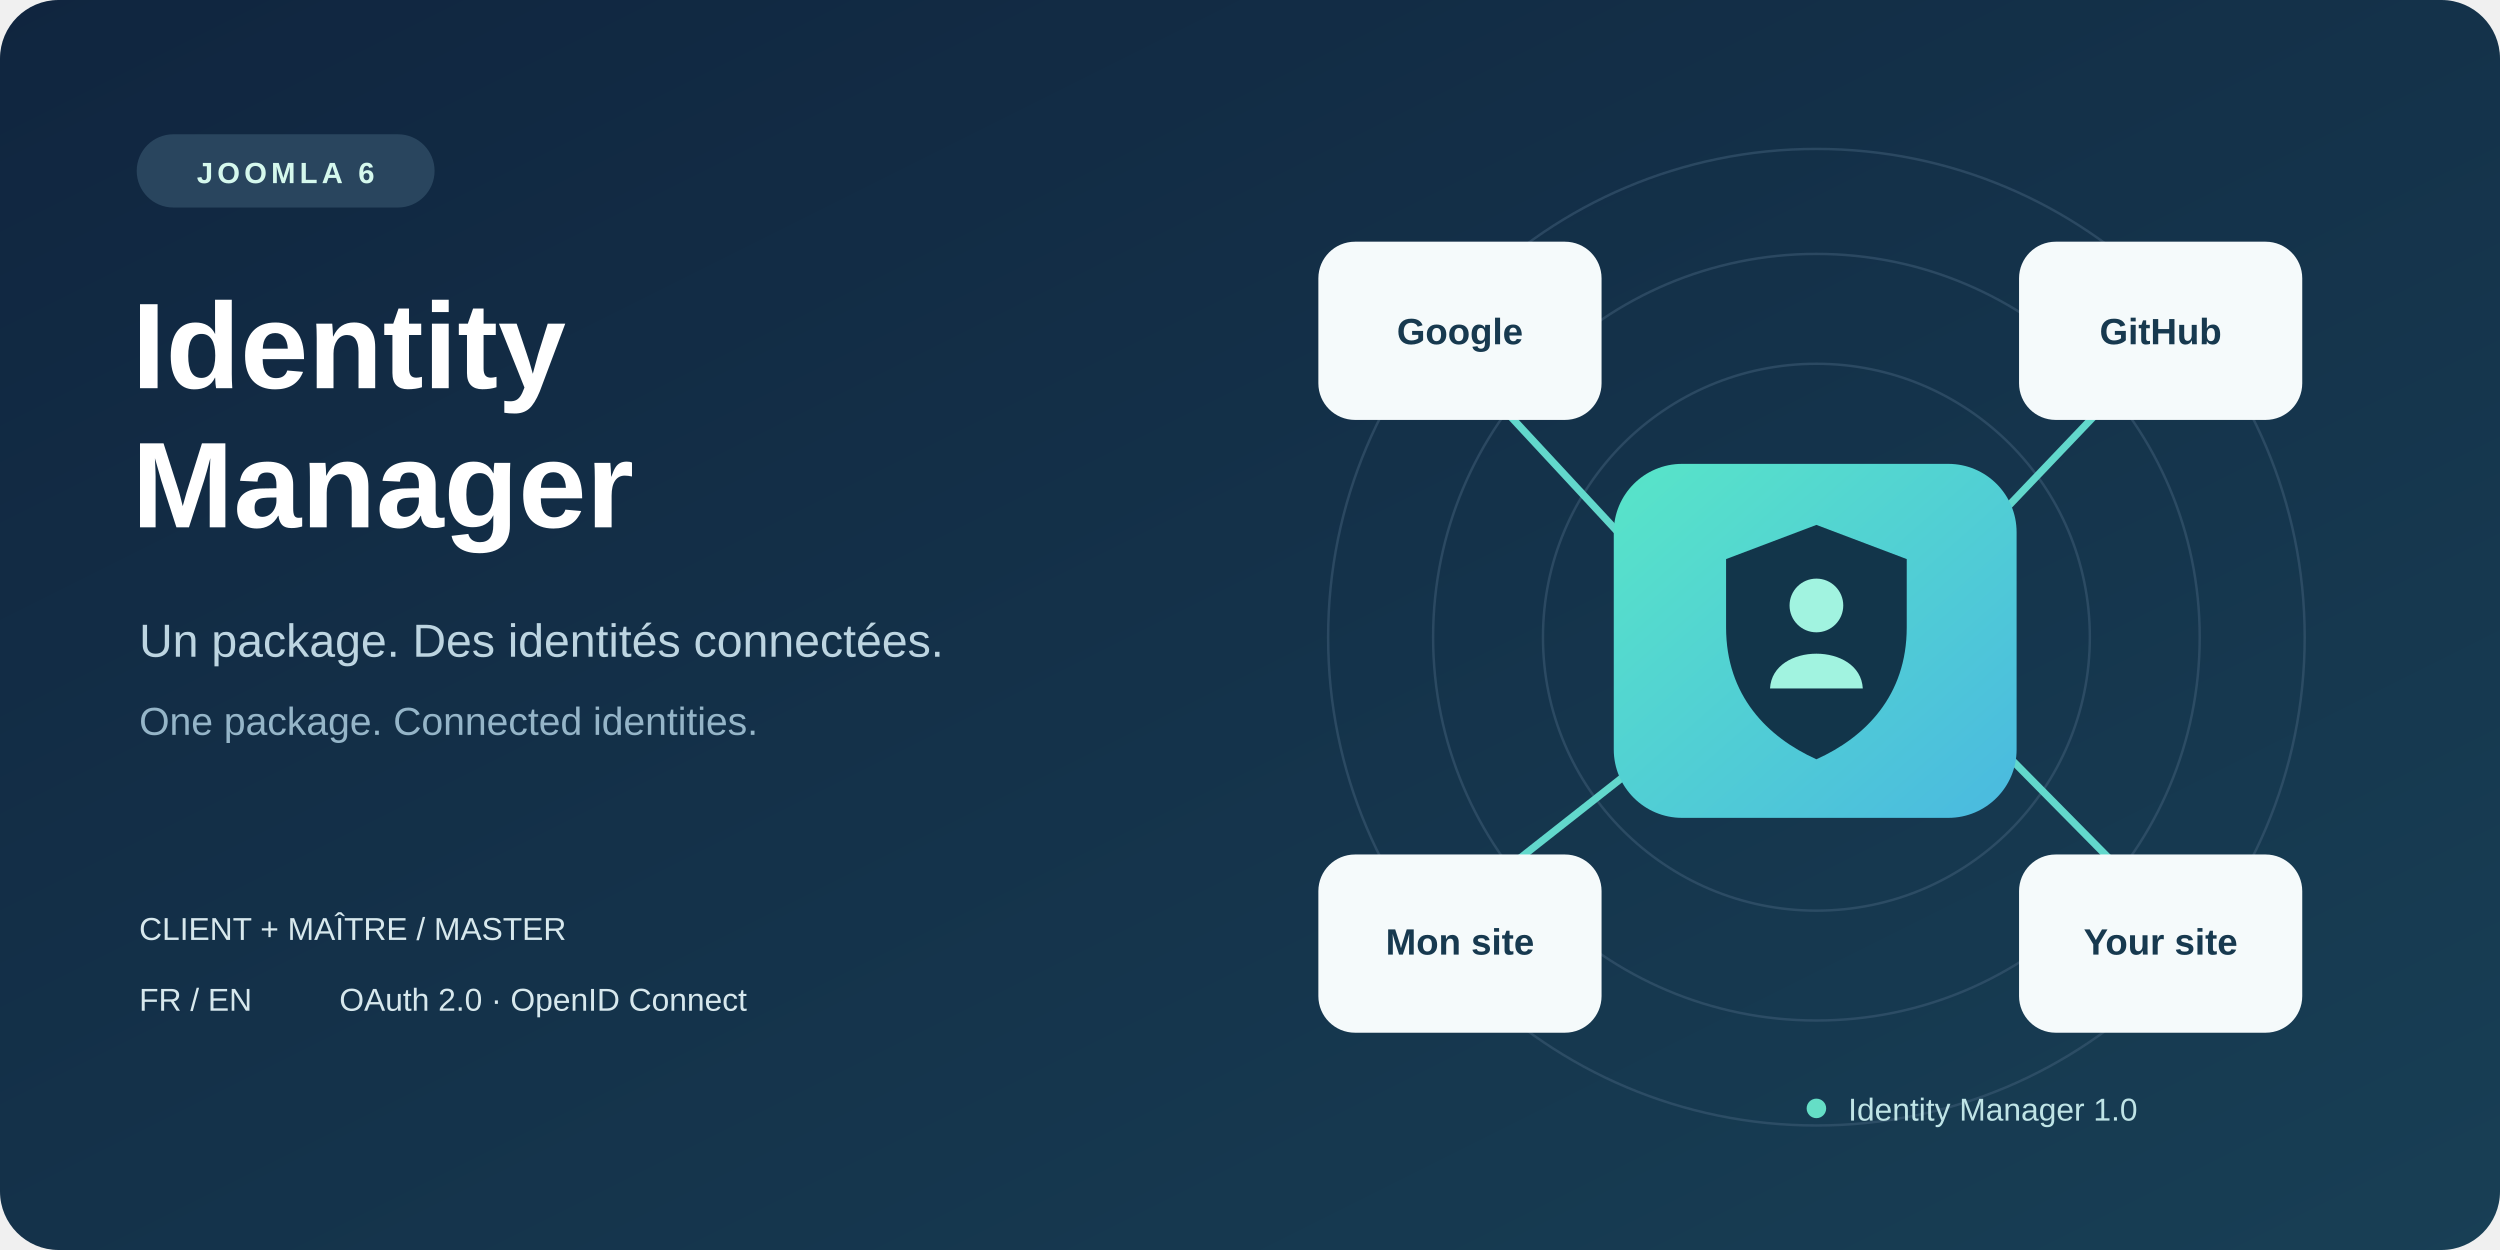
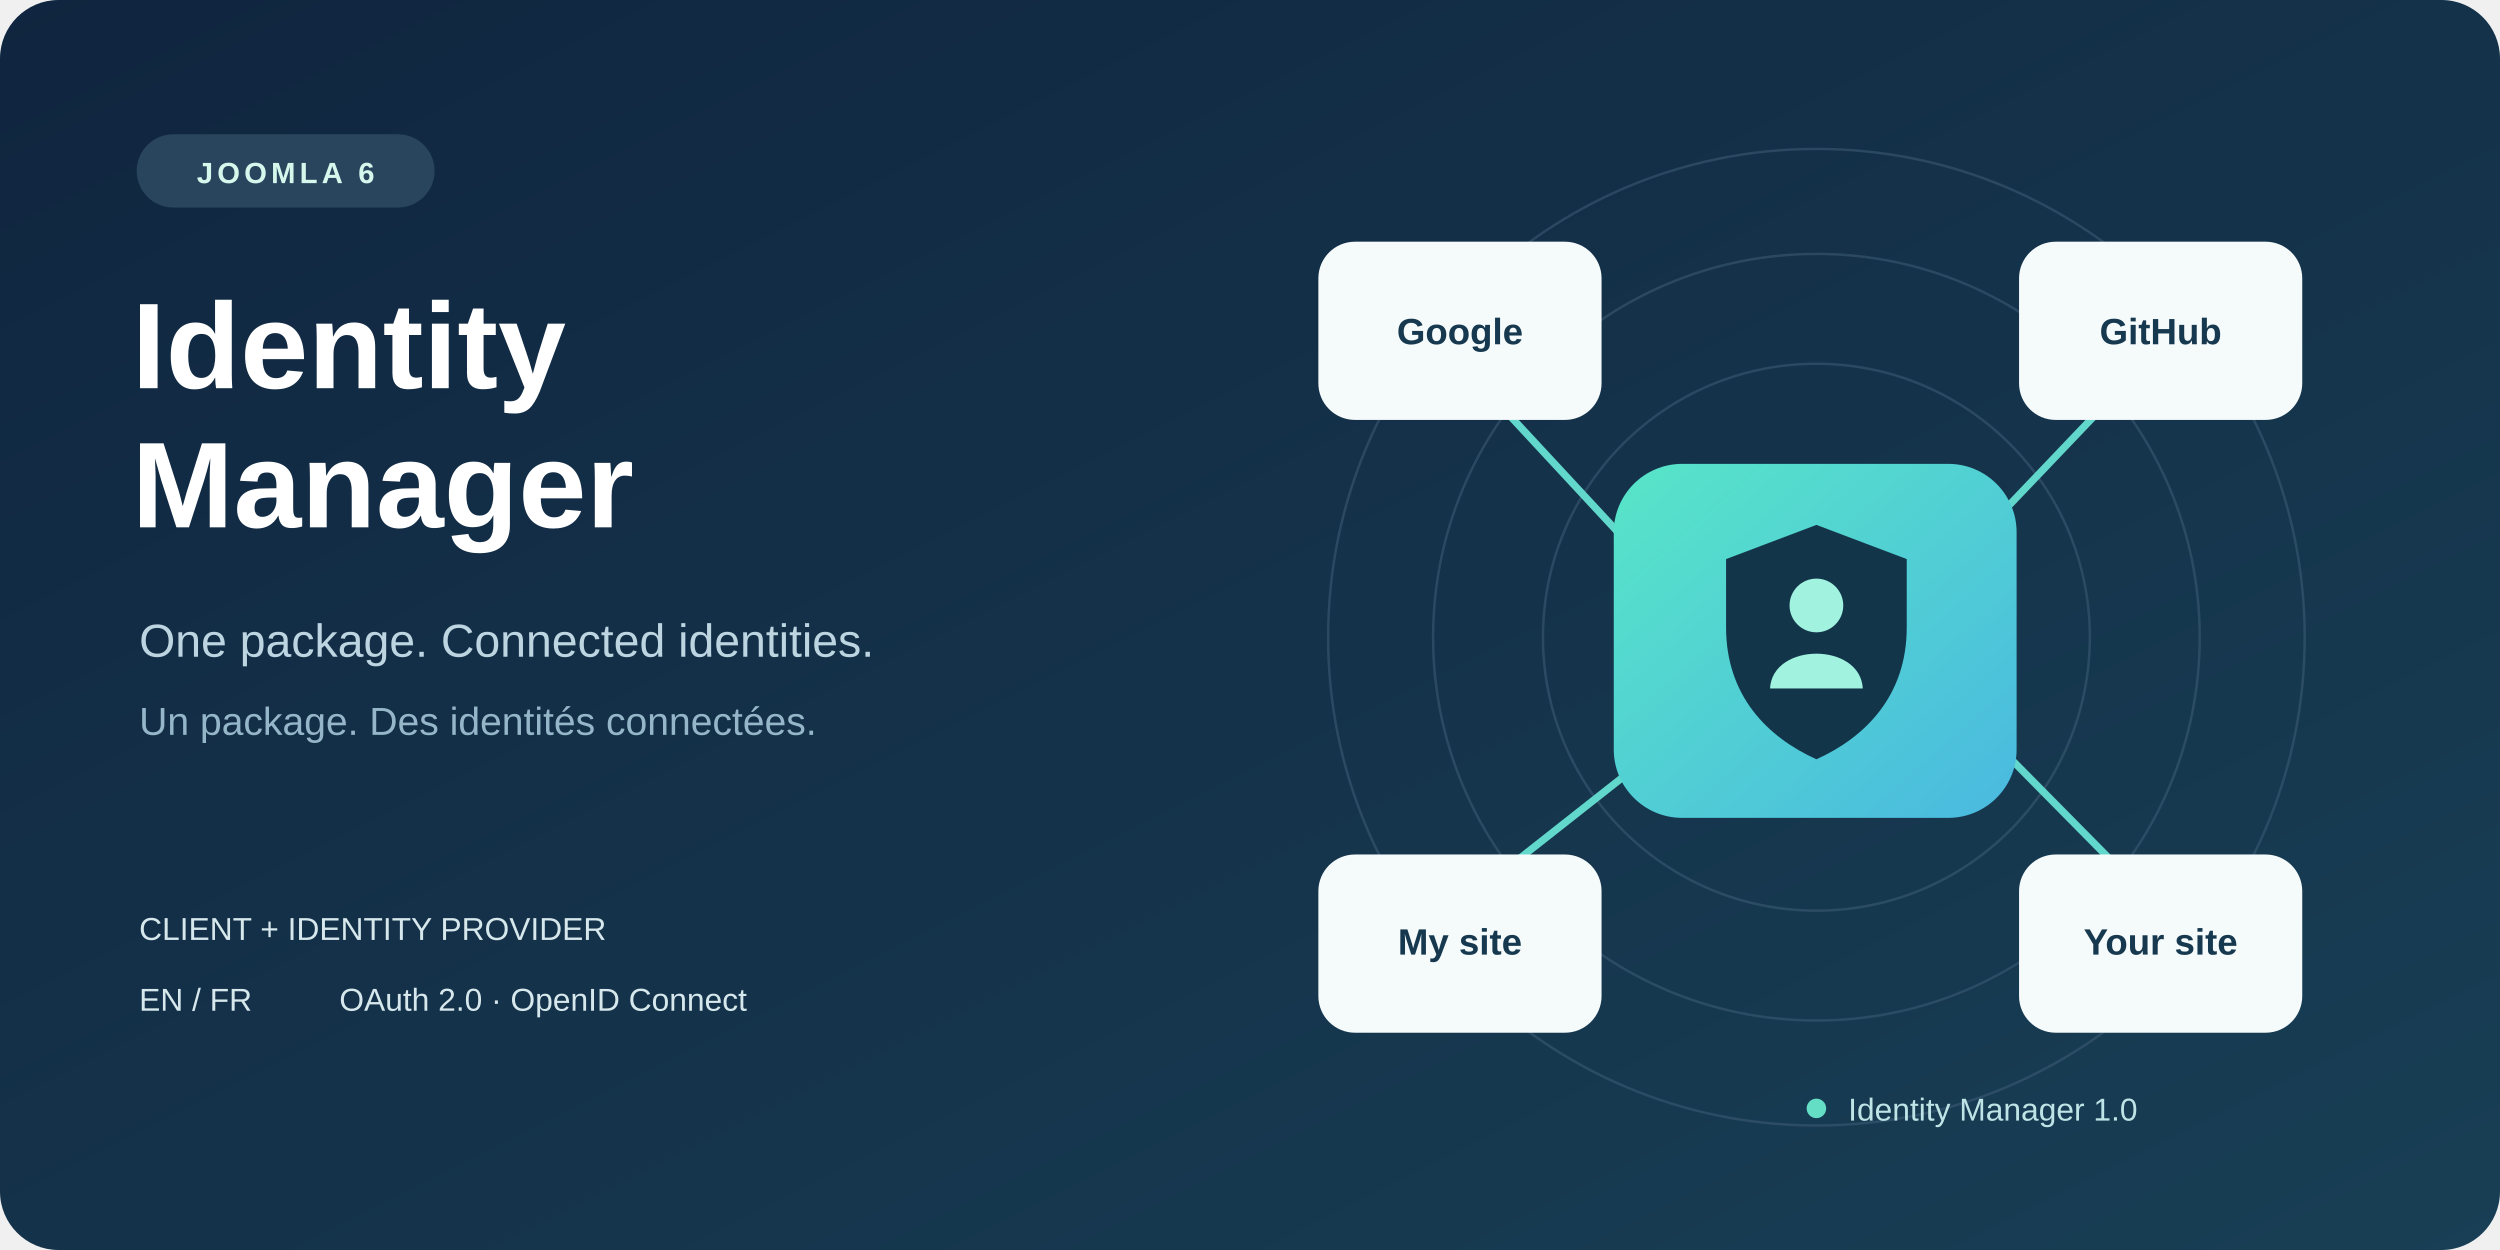
<svg xmlns="http://www.w3.org/2000/svg" width="1024" height="512" viewBox="0 0 1024 512" role="img" aria-labelledby="title desc">
  <defs>
    <linearGradient id="bg" x2="1" y2="1">
      <stop stop-color="#10253f" />
      <stop offset="1" stop-color="#183f55" />
    </linearGradient>
    <linearGradient id="card" x2="1" y2="1">
      <stop stop-color="#58e5c8" />
      <stop offset="1" stop-color="#4ab9e0" />
    </linearGradient>
  </defs>
  <rect width="1024" height="512" rx="24" fill="url(#bg)" />
  <g fill="none" stroke="#426079" stroke-width="1" opacity=".5">
    <circle cx="744" cy="261" r="200" />
    <circle cx="744" cy="261" r="157" />
    <circle cx="744" cy="261" r="112" />
  </g>
  <g font-family="Arial, sans-serif">
    <rect x="56" y="55" width="122" height="30" rx="15" fill="#29455e" />
    <text x="117" y="75" font-size="12" font-weight="700" text-anchor="middle" fill="#d5f8ed" letter-spacing="1.7">JOOMLA 6</text>
    <text x="54" y="159" font-size="50" font-weight="700" fill="#fff">Identity</text>
    <text x="54" y="216" font-size="50" font-weight="700" fill="#fff">Manager</text>
-     <text x="57" y="269" font-size="19" fill="#bdd5e1">Un package. Des identités connectées.</text>
-     <text x="57" y="301" font-size="16" fill="#95b5c8">One package. Connected identities.</text>
+     <text x="57" y="269" font-size="19" fill="#bdd5e1">One package. Connected identities.</text>
+     <text x="57" y="301" font-size="16" fill="#95b5c8">Un package. Des identités connectées.</text>
    <g font-size="13" fill="#d7e8ed">
-       <text x="57" y="385">CLIENT + MAÎTRE / MASTER</text>
-       <text x="57" y="414">FR / EN</text>
+       <text x="57" y="385">CLIENT + IDENTITY PROVIDER</text>
+       <text x="57" y="414">EN / FR</text>
      <text x="139" y="414">OAuth 2.0 · OpenID Connect</text>
    </g>
    <path d="M685 242L595 145M800 231L882 145M688 300L594 374M806 293L886 374" fill="none" stroke="#62d8cc" stroke-width="3" />
    <g fill="#f5fafb">
      <rect x="540" y="99" width="116" height="73" rx="15" />
      <rect x="827" y="99" width="116" height="73" rx="15" />
      <rect x="540" y="350" width="116" height="73" rx="15" />
      <rect x="827" y="350" width="116" height="73" rx="15" />
    </g>
    <g fill="#17394f" font-size="15" font-weight="700" text-anchor="middle">
      <text x="598" y="141">Google</text>
      <text x="885" y="141">GitHub</text>
-       <text x="598" y="391">Mon site</text>
+       <text x="598" y="391">My site</text>
      <text x="885" y="391">Your site</text>
    </g>
    <rect x="661" y="190" width="165" height="145" rx="28" fill="url(#card)" />
    <path d="M744 215l37 14v28c0 28-17 45-37 54-20-9-37-26-37-54v-28z" fill="#12354a" />
    <circle cx="744" cy="248" r="11" fill="#a1f3e0" />
    <path d="M725 282c1-19 37-19 38 0" fill="#a1f3e0" />
    <circle cx="744" cy="454" r="4" fill="#65dec6" />
    <text x="757" y="459" font-size="13" fill="#bfe4e6">Identity Manager 1.0</text>
  </g>
</svg>
